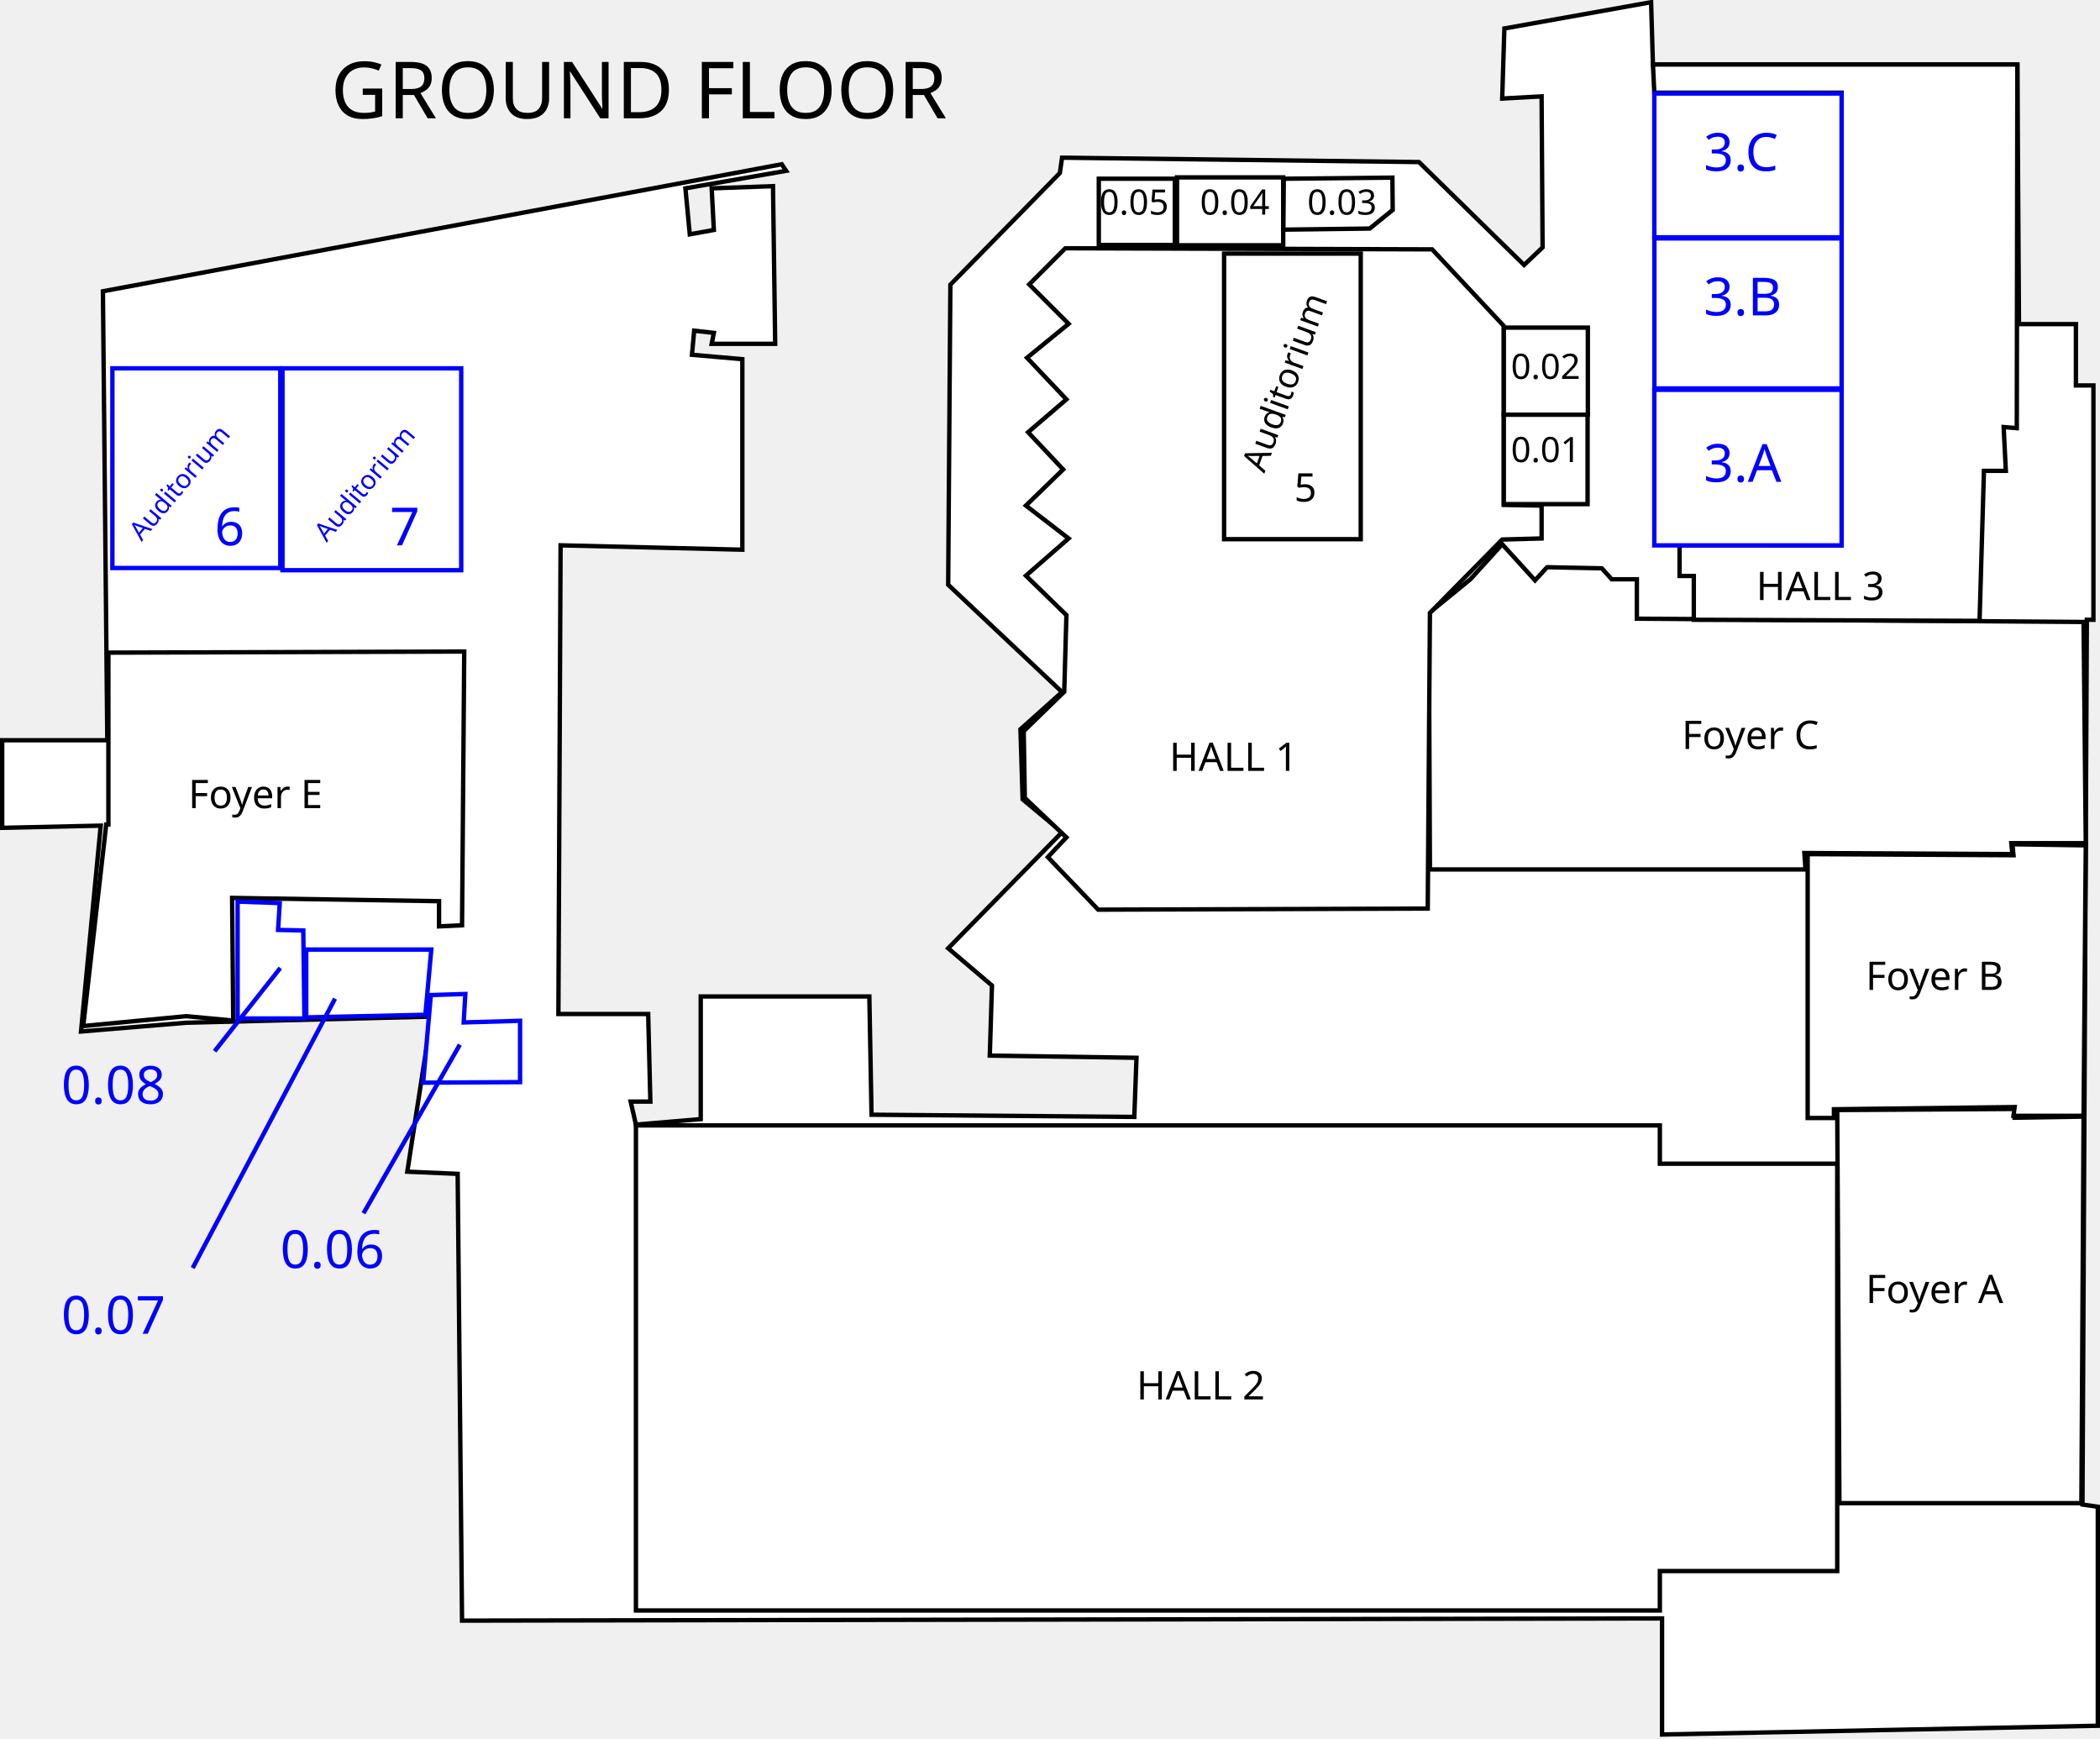
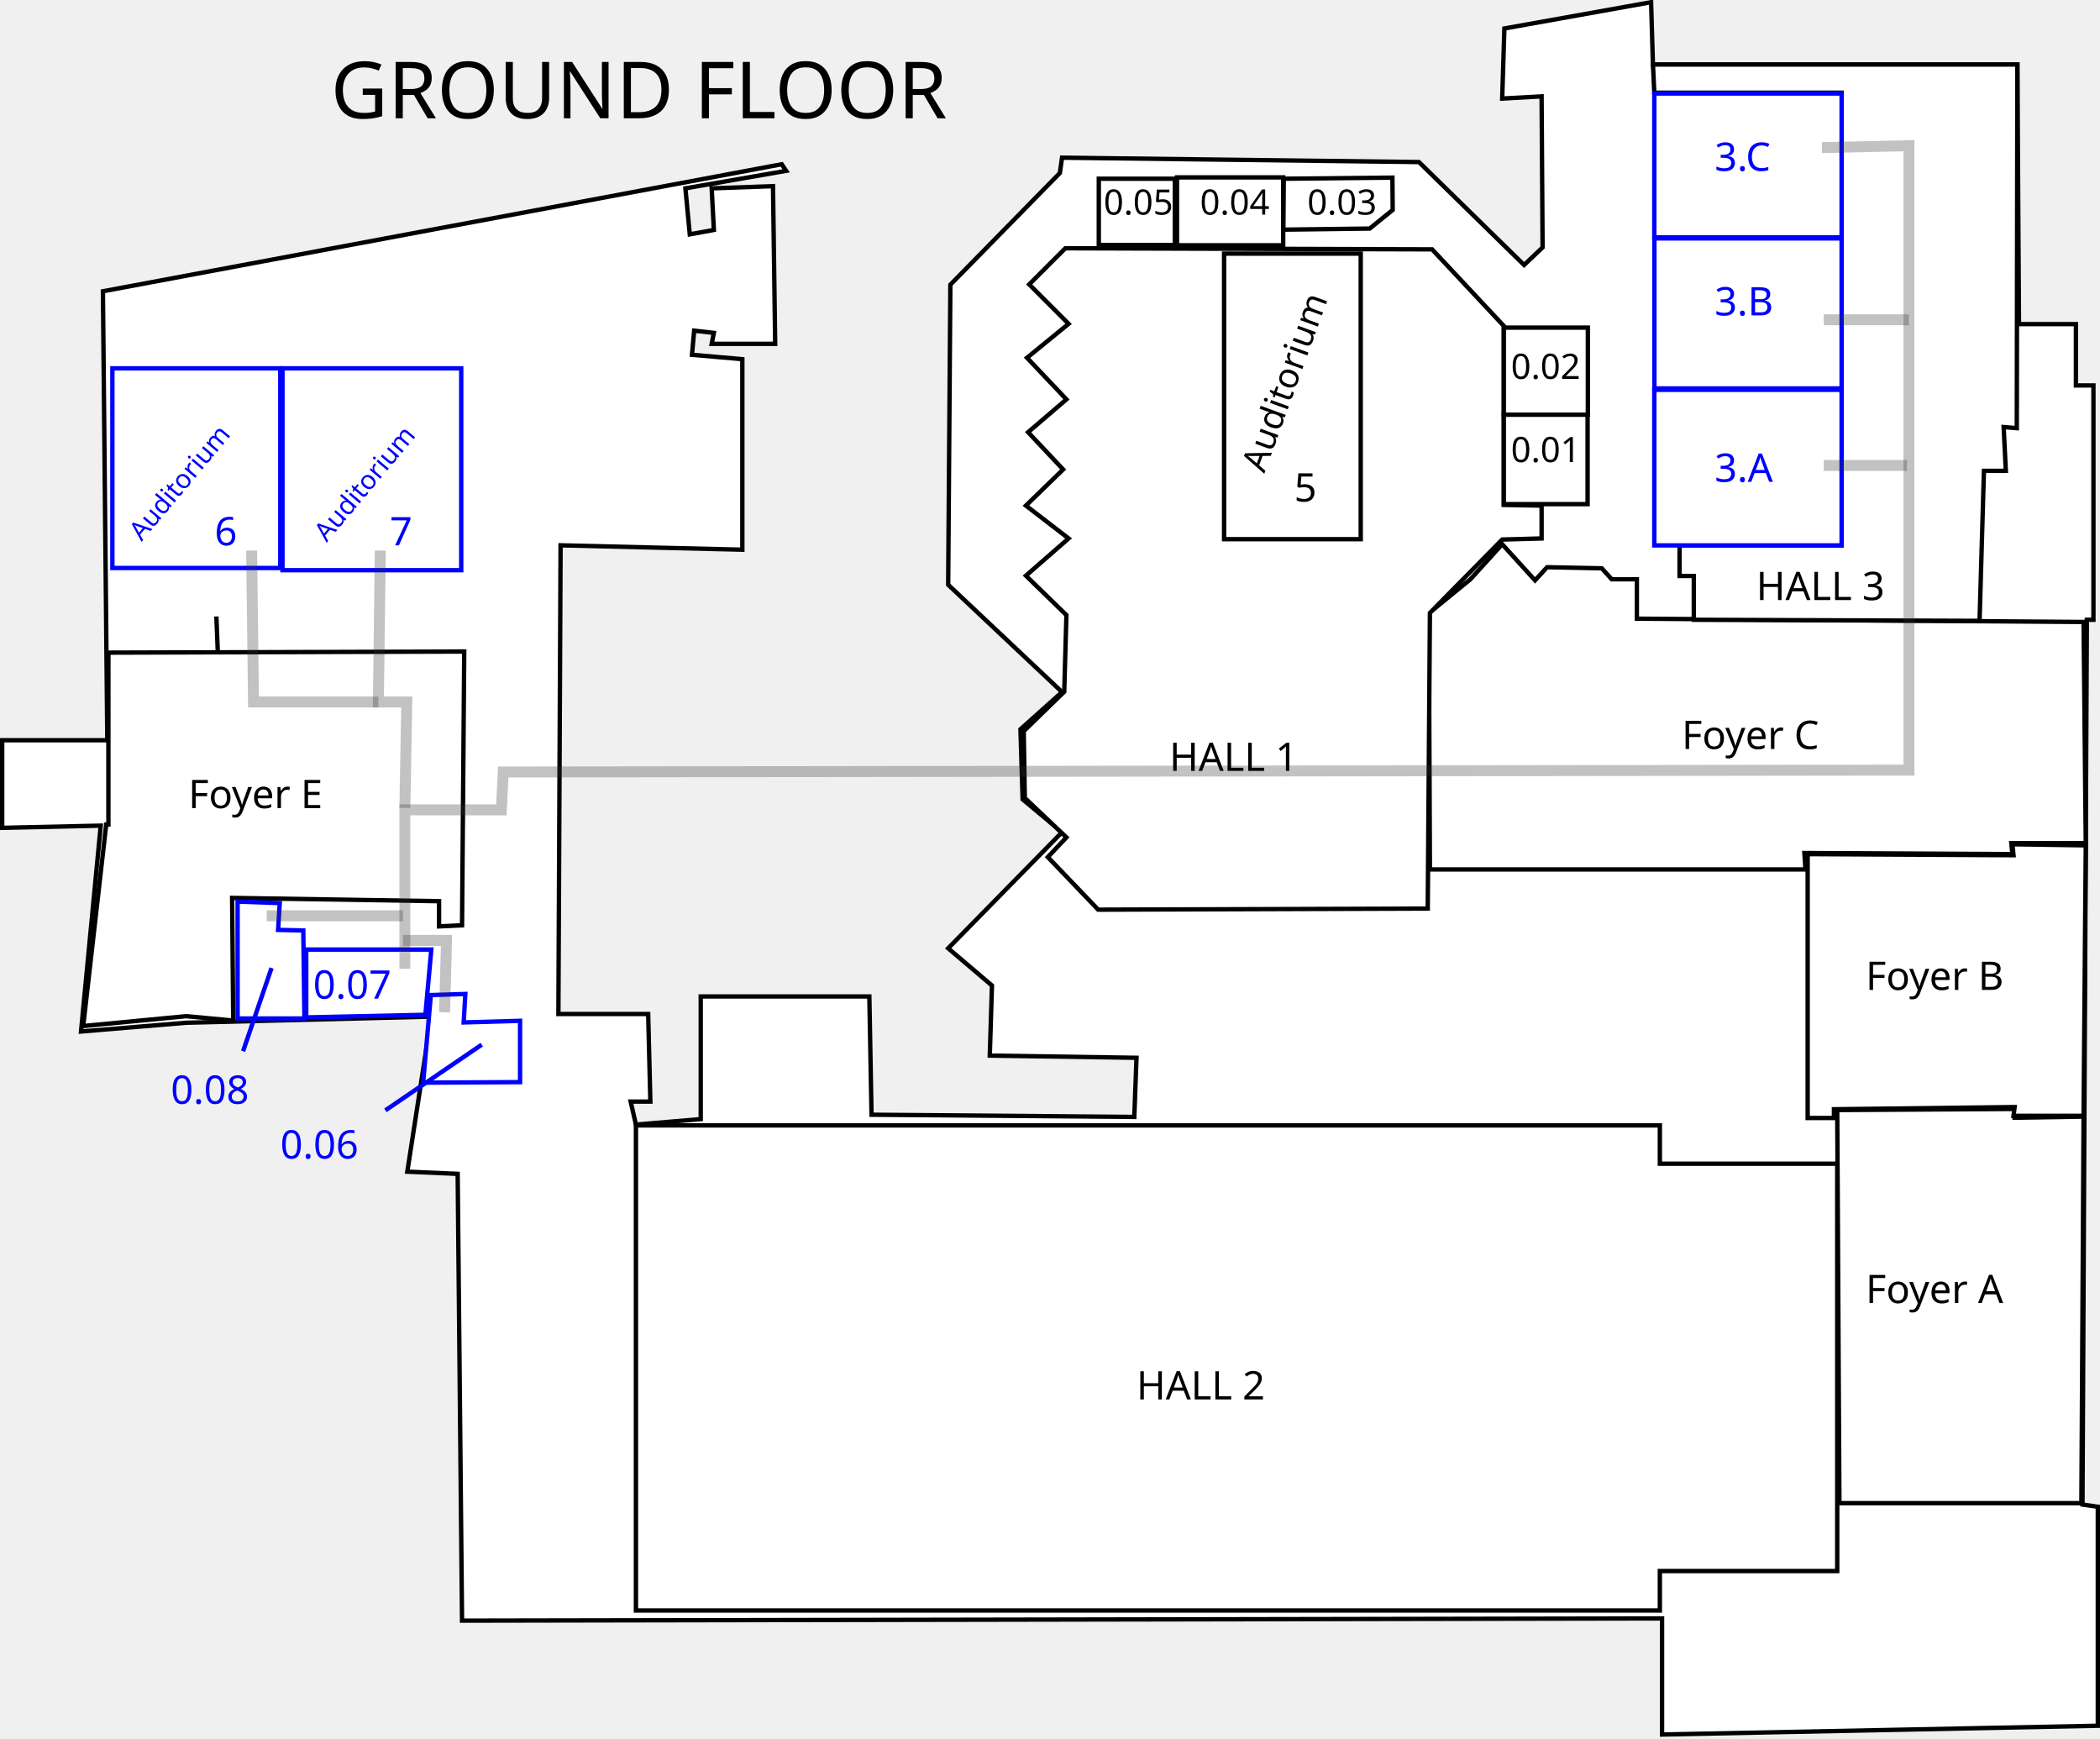
<svg xmlns="http://www.w3.org/2000/svg" viewBox="0 0 959 794" id="ground_floor">
  <style>
    rect, path { fill:white; stroke:#000000; stroke-width: 2px;}
    text { font-size: 16px; font-family: sans-serif;}
-     text.w3c { font-size: 2em; } text.bigger { font-size: 1.5em; }
+     text.w3c, text.bigger { font-size: 1.5em; }
    text.w3c { fill: blue; }
    line.w3c, rect.w3c, path.w3c { stroke:blue; stroke-width: 2px;}
+     #walkpaths path { fill: none; stroke: rgba(50, 50, 50, 0.3); stroke-width: 5px }
  </style>
  <g transform="translate(-112,-141)" id="building">
    <path d="m 159,274 2,205 -48,0 0,40 45,-1 -9,94 48,-4 111.965,-2.803 L 298,676 l 23,1 2,204 548,-1 0,53 199,-4 0,-100 -7,-1 2,-404 3,0 0,-107 -8,0 0,-28 -26,0 -0.742,-118.539 -166.415,0 L 866,142 l -67,12 -1,32 18,-1 0.447,68.968 -8.447,8.032 -48,-47 -163,-2 -1,7 -50,51 -1,137 52,49 -19,17 1,32 18,15 -52,53 20,17 -1,32 67,1 -1,27 -120,-1 -1,-54 -77,0 0,56 -29.591,2.516 0,0 0,0 L 400,644 l 9,0 -1,-40 -41,0 1,-214 83,2 0,-87 -23,-2 1,-11 9,1 -1,5 29,0 -1,-72 -28,1 1,19 -11,2 -2,-21 46,-8 -2,-3 z" id="ground_building" />
+     <path id="building_part" d="m 210.812,422.487 1.728,43.199 42.335,0 0,-7.776" />
    <g id="foyers">
      <path d="m 951,647.862 1,179.5 110.5,0 1,-176.5 -31.5,0.5 0,-4 z" id="foyera" />
      <path d="m 937.5,531 94,0.5 -0.5,-5 33.5,0.5 -1,123.5 -32,0 0.5,-4 -82.5,1 0,4 -12,0 z" id="foyerb" />
      <path d="m 765,538 171.5,0 -0.5,-7.5 95,0.5 -0.5,-5 34,0 -1,-101 -204,-1.5 0,-18 -11.5,0 -4.5,-5 -25,-0.5 -5.5,6 -15,-16.5 -14.5,16 -19,15.5 z" id="foyerc" />
      <path d="m 161.5,439 162.5,-0.5 -1,125 -10.5,0.5 0,-11.5 -94.5,-1.5 0.5,56 -21.5,-2 -47,4.5 10.5,-92 1,0 z" id="foyere" />
    </g>
    <g id="halls">
      <path d="m 766,254.862 -167.5,-0.5 -16.5,16.5 18,18 -19,15.5 18,19 -17.5,15 16,17 -17,16.5 19.5,15 -19.5,17 18.5,18 -1,35 -18.5,18 0.5,30.5 19,18 -8.5,9 23,24 150.5,-0.5 1,-135 33,-33.5 18,-0.5 0,-15 -17.259,-0.306 0,-81.715 z" id="hall1" />
      <path d="m 402.408,654.879 0,221.484 467.592,0 0,-18 81,0 0,-0.002 0,-185.998 -81,0 0,-17.484 -467.592,0 z" id="hall2" />
      <path d="m 879,404 6.5,0 0,20 130.5,0.5 2,-68.5 10,0 -1,-20 6,0.5 0.259,-166.039 -166.415,0 0.622,12.871 85.543,0 0,206.702 L 879,390 Z" id="hall3" />
    </g>
    <g id="auditorium">
      <rect id="auditorium5" width="62.4" height="130.4" x="671" y="256.8" />
      <rect id="auditorium6" class="w3c" width="76.677" height="91.178" x="163.323" y="309.184" />
      <rect id="auditorium7" class="w3c" width="81.628" height="92.178" x="241" y="309.184" />
    </g>
    <g id="rooms">
-       <rect id="room3a" class="w3c" width="85.534" height="71.034" x="867.466" y="319" />
-       <rect id="room3b" class="w3c" width="85.5" height="68.5" x="867.5" y="249.862" />
-       <rect id="room3c" class="w3c" width="85.534" height="65.668" x="867.466" y="183.694" />
+       <rect class="w3c" id="room3a" width="85.534" height="71.034" x="867.466" y="319" />
+       <rect class="w3c" id="room3b" width="85.5" height="68.5" x="867.5" y="249.862" />
+       <rect class="w3c" id="room3c" width="85.534" height="65.668" x="867.466" y="183.694" />
      <rect id="room001" width="38.259" height="41.194" x="798.741" y="330" />
      <rect id="room002" width="38.368" height="39.771" x="798.75" y="290.591" />
      <path id="room003" d="m 747.867,222.108 -49.617,0.504 -0.25,23.25 39.5,-0.5 10.5,-8.5 z" />
      <rect id="room004" width="48.5" height="31" x="649.5" y="222" />
      <rect id="room005" width="34.715" height="30.254" x="613.785" y="222.608" />
      <path id="room006" class="w3c" d="m 349.5,635.112 0,-28 -25.75,0.75 0.75,-13 -15.75,0.5 -3.5,40 z" />
      <path id="room007" class="w3c" d="m 308.965,574.582 -57.114,0 0,30.977 54.4,-1.198 z" />
      <path id="room008" class="w3c" d="m 220.508,552.692 0,53.352 30.511,0 -0.52,-40.181 -11.5,-0.25 0.75,-12.25 z" />
    </g>
+   </g>
+   <g id="walkpaths">
+     <path d="m 832.015,67.391 39.743,-0.864 0,285.114 -641.939,0.864 -0.864,17.28 -44.063,0 0,72.575" />
+     <path d="m 121.822,418.168 62.207,0" />
+     <path d="m 184.028,429.399 19.872,0 -0.864,32.831" />
+     <path d="m 184.892,368.921 0.864,-48.383 -12.96,0 0.864,-69.119" />
+     <path d="m 114.91,251.419 0.864,69.119 57.023,0" />
+     <path d="m 832.879,146.013 38.879,0" />
+     <path d="m 832.879,212.54 38.015,0" />
  </g>
  <g transform="translate(-112,-141)" id="labels">
    <text style="font-size:3em;" x="263" y="195">GROUND FLOOR</text>
    <text class="bigger" x="964" y="736">Foyer A</text>
    <text class="bigger" x="964" y="593">Foyer B</text>
    <text class="bigger" x="880" y="483">Foyer C</text>
    <text class="bigger" x="198" y="510">Foyer E</text>
    <text class="bigger" x="646" y="493">HALL 1</text>
    <text class="bigger" x="631" y="780">HALL 2</text>
    <text class="bigger" x="914" y="415">HALL 3</text>
    <g>
      <text transform="rotate(-70)" x="-100" y="770">Auditorium</text>
      <text class="bigger" x="703" y="370">5</text>
    </g>
    <g>
      <text class="w3c" style="font-size: 1em;" transform="rotate(-50)" x="-184" y="385">Auditorium</text>
      <text class="w3c" x="210" y="390">6</text>
    </g>
    <g>
      <text class="w3c" style="font-size: 1em;" transform="rotate(-50)" x="-130" y="450">Auditorium</text>
      <text class="w3c" x="290" y="390">7</text>
    </g>
-     <text class="w3c" x="890" y="361">3.A</text>
-     <text class="w3c" x="890" y="285">3.B</text>
-     <text class="w3c" x="890" y="219">3.C</text>
+     <text class="w3c" x="895" y="361">3.A</text>
+     <text class="w3c" x="895" y="285">3.B</text>
+     <text class="w3c" x="895" y="219">3.C</text>
    <text x="802" y="352">0.01</text>
    <text x="802" y="314">0.02</text>
    <text x="709" y="239">0.03</text>
    <text x="660" y="239">0.04</text>
-     <text x="614" y="239">0.05</text>
-     <text class="w3c" x="240" y="720">0.06</text>
-     <line class="w3c" x1="322" y1="618" x2="278" y2="695" />
-     <text class="w3c" x="140" y="750">0.07</text>
-     <line class="w3c" x1="200" y1="720" x2="265" y2="597" />
-     <text class="w3c" x="140" y="645">0.08</text>
-     <line class="w3c" x1="240" y1="583" x2="210" y2="621" />
+     <text x="616" y="239">0.05</text>
+     <text class="w3c" x="240" y="670">0.06</text>
+     <line class="w3c" x1="332" y1="618" x2="288" y2="648" />
+     <text class="w3c" x="255" y="597">0.07</text>
+     <text class="w3c" x="190" y="645">0.08</text>
+     <line x1="236" y1="583" x2="223" y2="621" class="w3c" />
  </g>
</svg>
